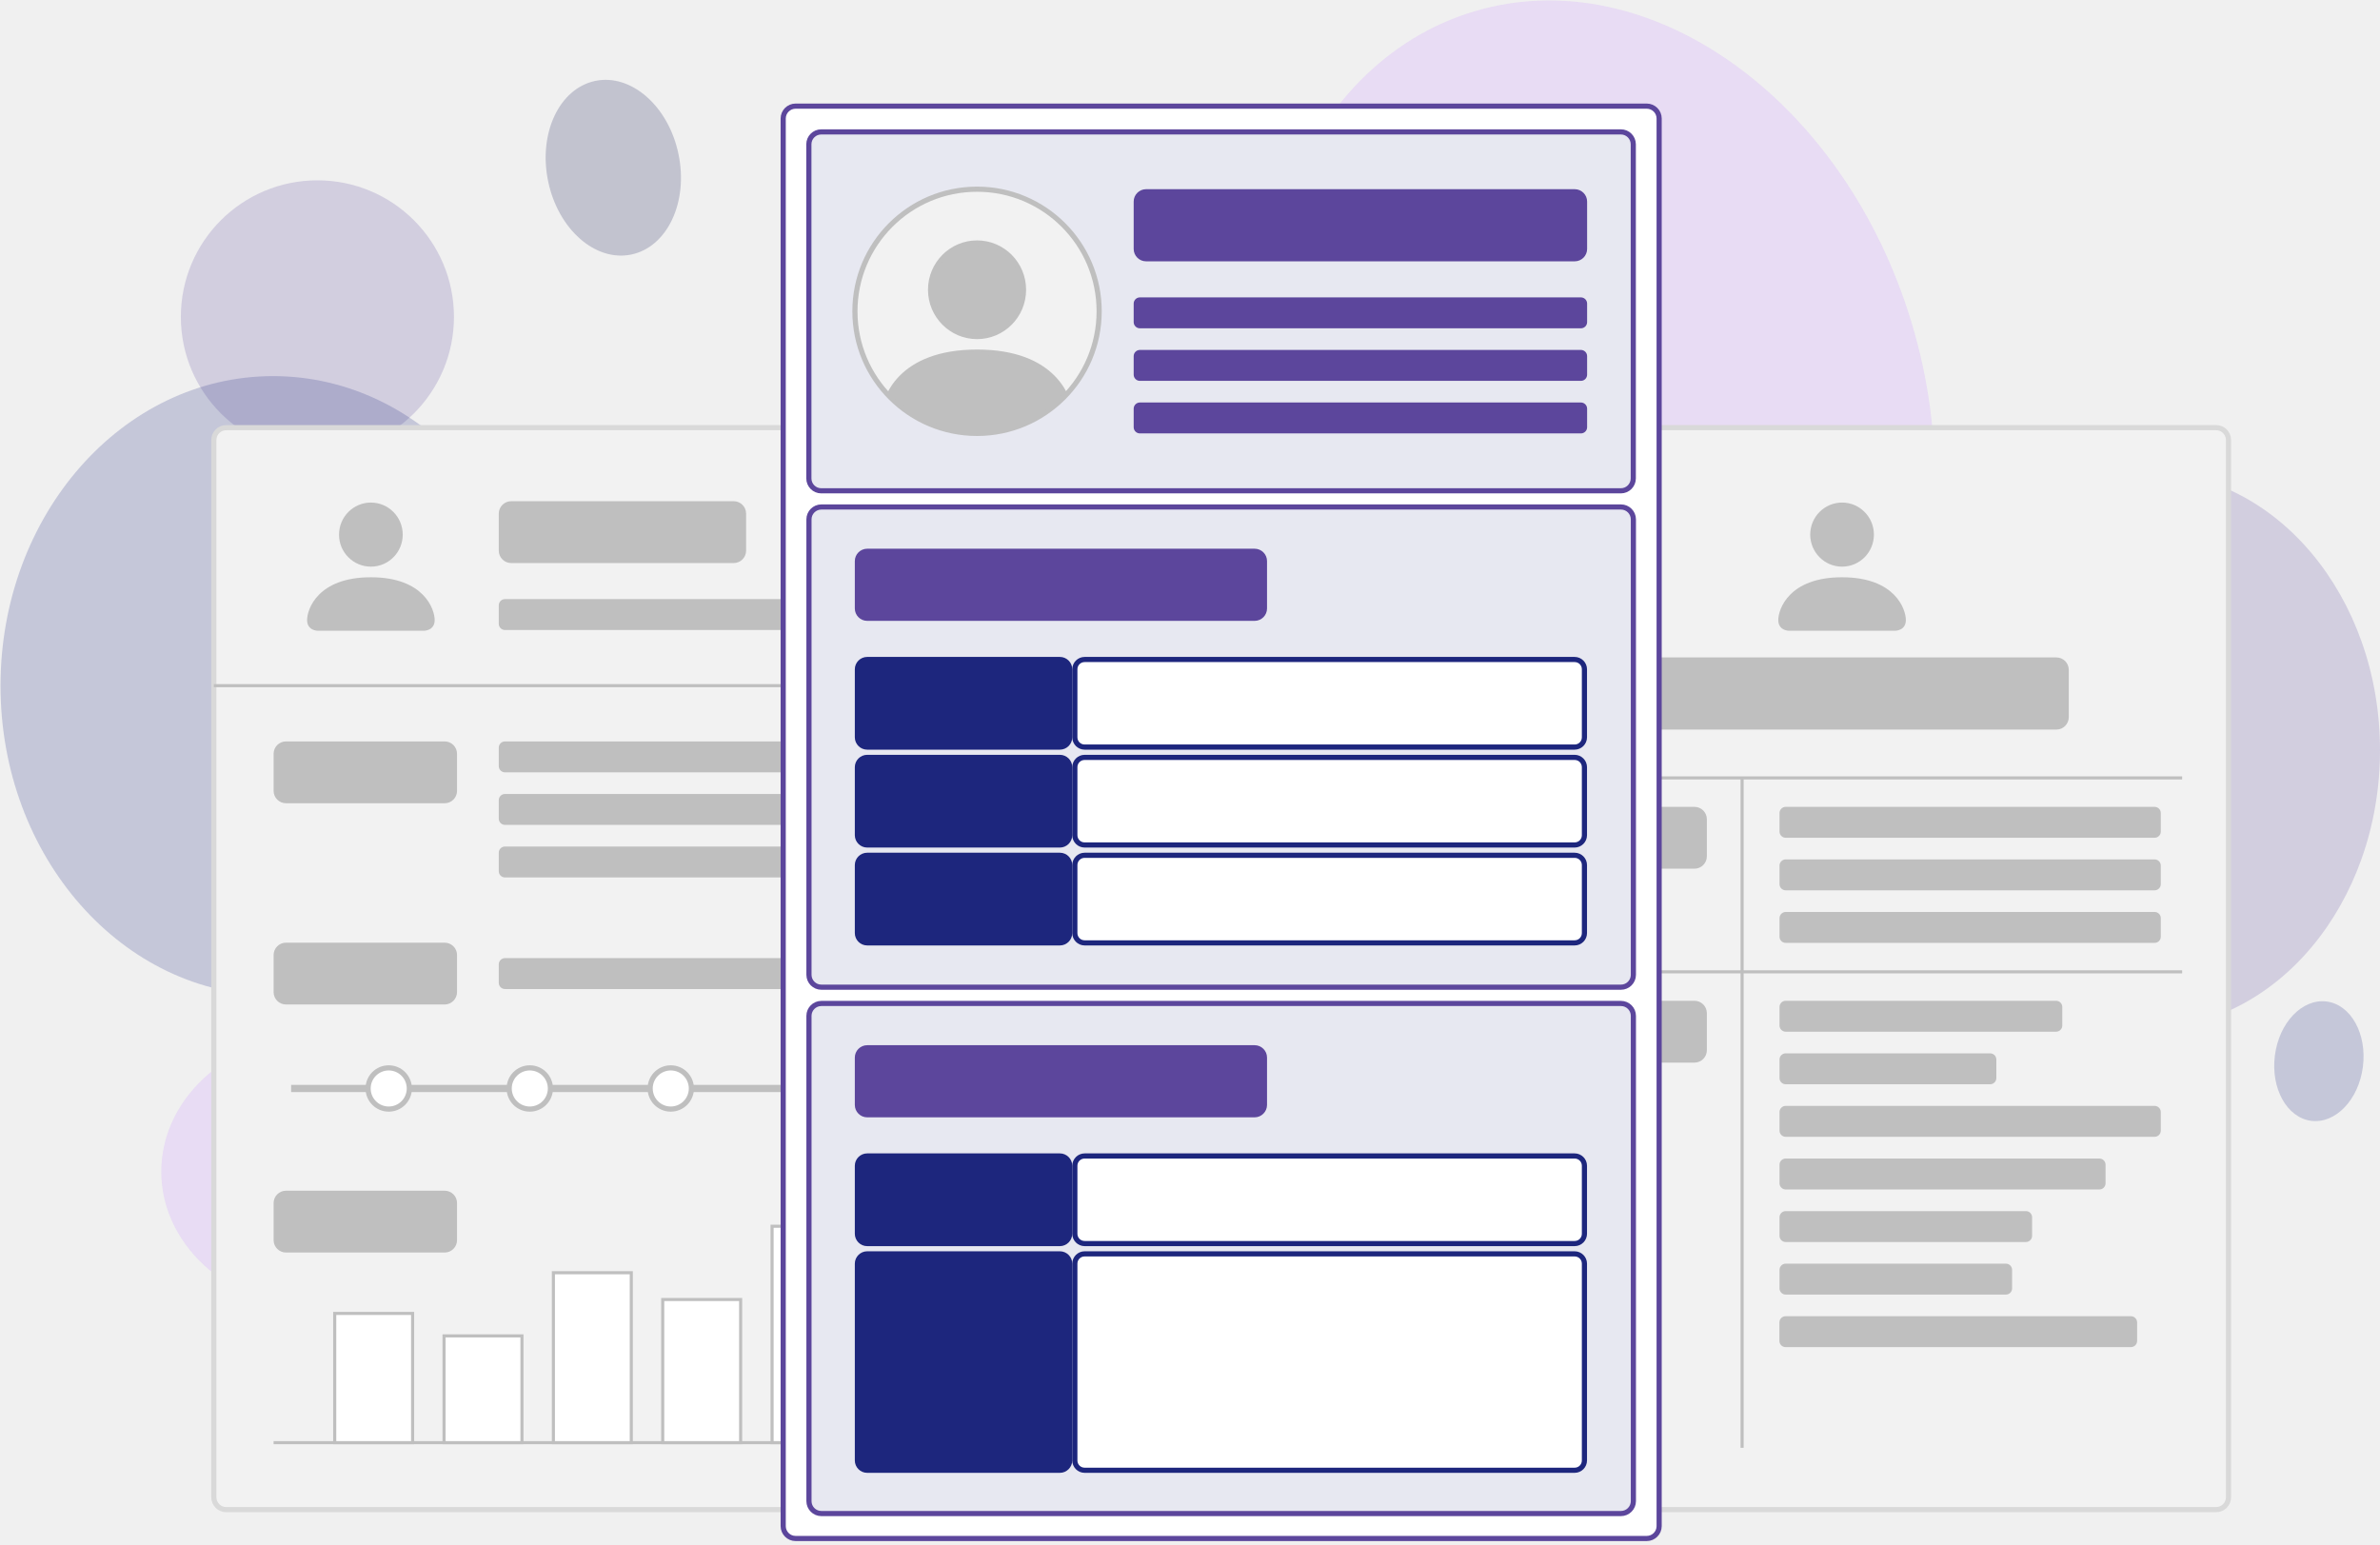
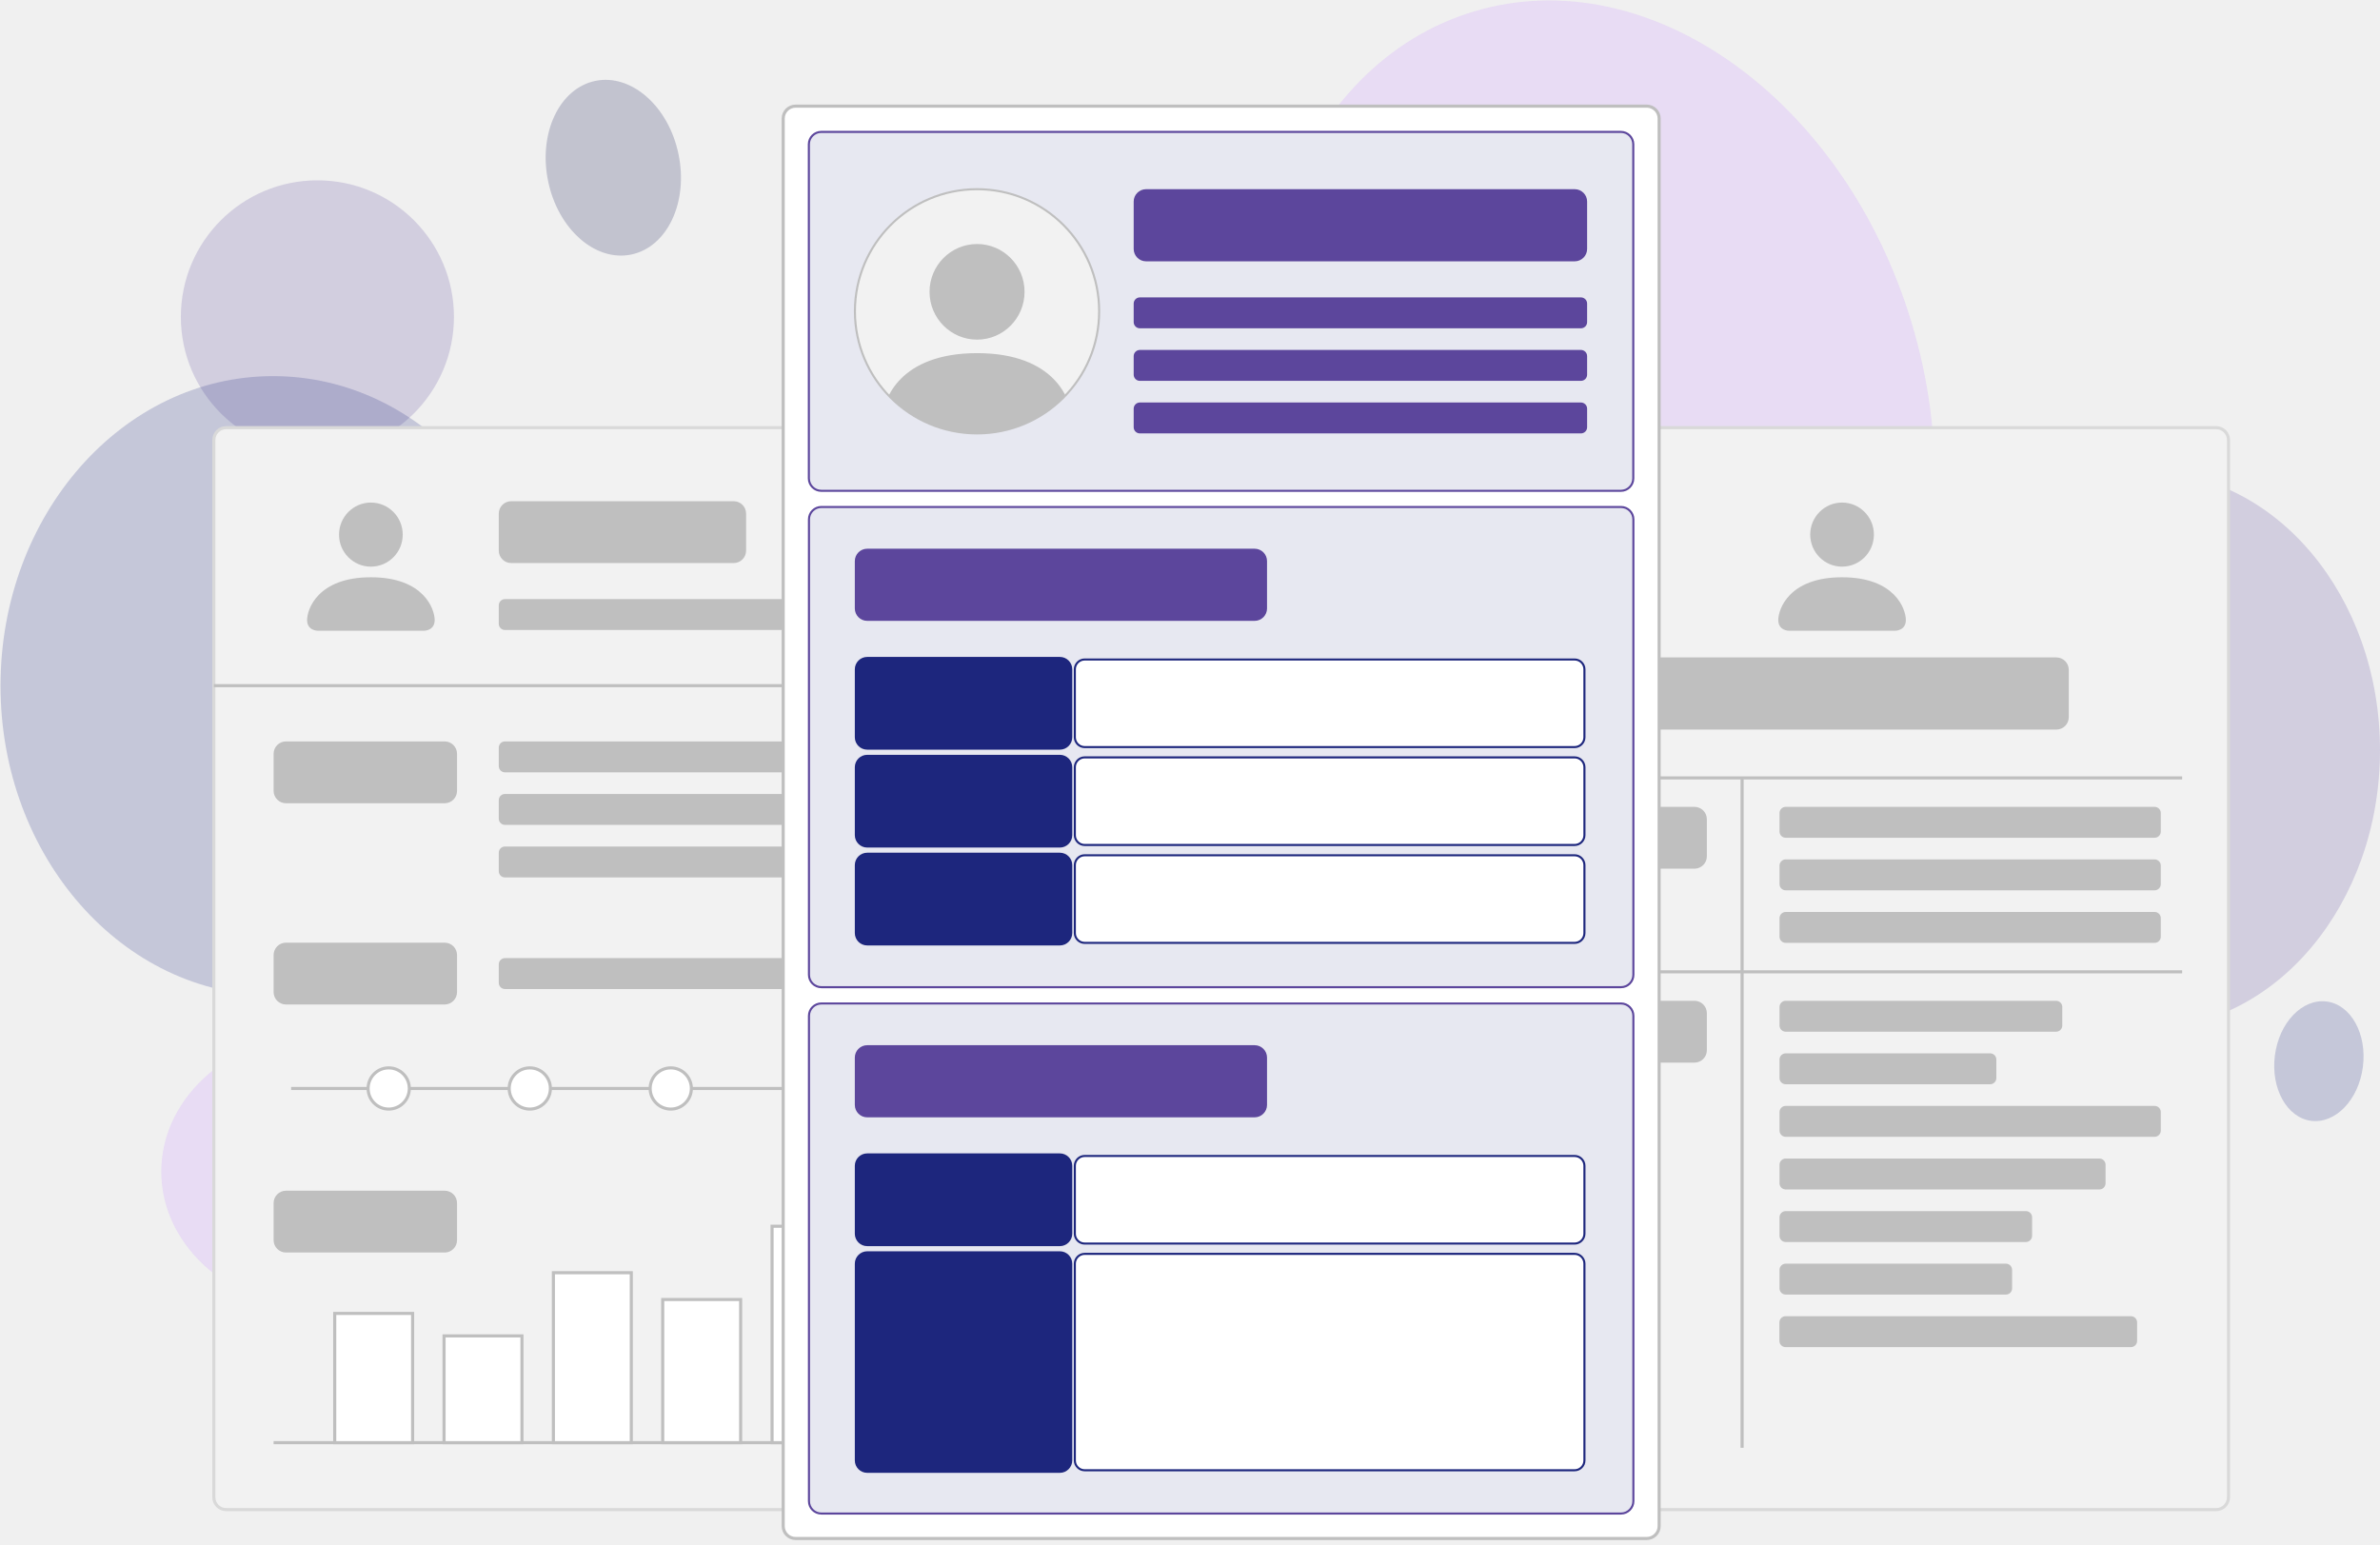
- <svg xmlns="http://www.w3.org/2000/svg" xmlns:xlink="http://www.w3.org/1999/xlink" version="1.1" id="레이어_2" x="0px" y="0px" viewBox="0 0 2309.5 1499" style="enable-background:new 0 0 2309.5 1499;" xml:space="preserve">
+ <svg xmlns="http://www.w3.org/2000/svg" xmlns:xlink="http://www.w3.org/1999/xlink" version="1.1" id="레이어_2_1_" x="0px" y="0px" viewBox="0 0 2309.5 1499" style="enable-background:new 0 0 2309.5 1499;" xml:space="preserve">
  <style type="text/css">
	.st0{fill:#D4ADFC;fill-opacity:0.302;}
	.st1{fill:#1D267D;fill-opacity:0.2;}
	.st2{fill:#0C134F;fill-opacity:0.2;}
	.st3{fill:#5C469C;fill-opacity:0.2;}
- 	.st4{fill:#F2F2F2;stroke:#D9D9D9;stroke-width:5;stroke-miterlimit:8;}
+ 	.st4{fill:#F2F2F2;stroke:#D9D9D9;stroke-width:3;stroke-miterlimit:8;}
	.st5{fill:#BFBFBF;}
	.st6{fill:none;stroke:#BFBFBF;stroke-width:3;stroke-miterlimit:8;}
- 	.st7{fill:none;stroke:#BFBFBF;stroke-width:7;stroke-miterlimit:8;}
- 	.st8{fill:#FFFFFF;stroke:#BFBFBF;stroke-width:5;stroke-miterlimit:8;}
- 	.st9{fill:#FFFFFF;stroke:#BFBFBF;stroke-width:3;stroke-miterlimit:8;}
- 	.st10{fill:#FFFFFF;stroke:#5C469C;stroke-width:5;stroke-miterlimit:10;}
- 	.st11{fill:#1D267D;fill-opacity:0.102;stroke:#5C469C;stroke-width:5;stroke-miterlimit:8;}
- 	.st12{fill:#5C469C;}
- 	.st13{fill:#1D267D;}
- 	.st14{fill:#FFFFFF;}
- 	.st15{clip-path:url(#SVGID_1_);}
- 	.st16{fill:#BFBFBF;stroke:#BFBFBF;stroke-width:5;stroke-miterlimit:8;}
+ 	.st7{fill:#FFFFFF;stroke:#BFBFBF;stroke-width:3;stroke-miterlimit:8;}
+ 	.st8{fill:#1D267D;fill-opacity:0.102;stroke:#5C469C;stroke-width:2;stroke-miterlimit:8;}
+ 	.st9{fill:#5C469C;}
+ 	.st10{fill:#1D267D;}
+ 	.st11{fill:#FFFFFF;stroke:#1D267D;stroke-width:2;stroke-miterlimit:10;}
+ 	.st12{fill:#F2F2F2;}
+ 	.st13{clip-path:url(#SVGID_4_);}
+ 	.st14{fill:#BFBFBF;stroke:#BFBFBF;stroke-width:2;stroke-miterlimit:8;}
+ 	.st15{fill:none;stroke:#BFBFBF;stroke-width:2;stroke-miterlimit:8;}
</style>
  <g>
-     <path class="st0" d="M156.5,1137c0-74.6,71.4-135,159.5-135c88.1,0,159.5,60.4,159.5,135s-71.4,135-159.5,135   C227.9,1272,156.5,1211.6,156.5,1137z" />
-     <path class="st1" d="M2207.5,1024.3c4.1-32,26.6-55.4,50.2-52.4c23.6,3,39.3,31.4,35.2,63.4c-4.1,32-26.6,55.4-50.2,52.4   C2219.1,1084.6,2203.4,1056.2,2207.5,1024.3z" />
+     <path class="st0" d="M156.5,1137c0-74.6,71.4-135,159.5-135s159.5,60.4,159.5,135s-71.4,135-159.5,135S156.5,1211.6,156.5,1137z" />
+     <path class="st1" d="M2207.5,1024.3c4.1-32,26.6-55.4,50.2-52.4c23.6,3,39.3,31.4,35.2,63.4s-26.6,55.4-50.2,52.4   C2219.1,1084.6,2203.4,1056.2,2207.5,1024.3z" />
    <path class="st2" d="M531.9,175.9c-9.7-46.5,10.8-90.1,45.8-97.4c34.9-7.2,71.1,24.6,80.7,71.1c9.7,46.5-10.8,90.1-45.8,97.4   C577.7,254.3,541.5,222.4,531.9,175.9z" />
-     <path class="st3" d="M1857.5,728c0-149.1,101.2-270,226-270s226,120.9,226,270c0,149.1-101.2,270-226,270S1857.5,877.1,1857.5,728z   " />
+     <path class="st3" d="M1857.5,728c0-149.1,101.2-270,226-270s226,120.9,226,270s-101.2,270-226,270S1857.5,877.1,1857.5,728z" />
    <path class="st0" d="M1241.9,497.7c-65.1-218.2,19.4-436.2,188.8-486.7c169.4-50.6,359.6,85.4,424.7,303.6   c65.1,218.2-19.4,436.2-188.8,486.7C1497.2,851.9,1307.1,716,1241.9,497.7z" />
    <path class="st3" d="M175.5,307.5c0-73.2,59.3-132.5,132.5-132.5s132.5,59.3,132.5,132.5S381.1,440,308,440   S175.5,380.7,175.5,307.5z" />
-     <path class="st1" d="M0.5,665.5C0.5,499.5,118.9,365,265,365s264.5,134.5,264.5,300.5C529.5,831.5,411,966,265,966   S0.5,831.5,0.5,665.5z" />
+     <path class="st1" d="M0.5,665.5C0.5,499.5,118.9,365,265,365s264.5,134.5,264.5,300.5S411,966,265,966S0.5,831.5,0.5,665.5z" />
  </g>
  <g>
    <path class="st4" d="M945.5,1465h-726c-6.6,0-12-5.4-12-12V427c0-6.6,5.4-12,12-12h726c6.6,0,12,5.4,12,12v1026   C957.5,1459.6,952.1,1465,945.5,1465z" />
    <g>
      <g>
        <g>
-           <path class="st5" d="M308.3,612.1c0,0-10.3,0-10.3-10.4c0-10.4,10.3-41.5,61.9-41.5c51.6,0,61.9,31.1,61.9,41.5      c0,10.4-10.3,10.4-10.3,10.4H308.3z M359.9,549.9c17.1,0,30.9-13.9,30.9-31.1c0-17.2-13.9-31.1-30.9-31.1s-30.9,13.9-30.9,31.1      C328.9,535.9,342.8,549.9,359.9,549.9z" />
+           <path class="st5" d="M308.3,612.1c0,0-10.3,0-10.3-10.4s10.3-41.5,61.9-41.5s61.9,31.1,61.9,41.5s-10.3,10.4-10.3,10.4H308.3z       M359.9,549.9c17.1,0,30.9-13.9,30.9-31.1c0-17.2-13.9-31.1-30.9-31.1S329,501.6,329,518.8C328.9,535.9,342.8,549.9,359.9,549.9      z" />
        </g>
      </g>
    </g>
    <path class="st5" d="M712,546.4H496c-6.6,0-12-5.4-12-12v-36c0-6.6,5.4-12,12-12h216c6.6,0,12,5.4,12,12v36   C724,541,718.6,546.4,712,546.4z" />
    <path class="st5" d="M878,611.4H490c-3.3,0-6-2.7-6-6v-18c0-3.3,2.7-6,6-6h388c3.3,0,6,2.7,6,6v18C884,608.7,881.3,611.4,878,611.4   z" />
    <line class="st6" x1="207.5" y1="665.4" x2="957.5" y2="665.4" />
    <line class="st6" x1="265.5" y1="1400" x2="884" y2="1400" />
    <g>
      <path class="st5" d="M431.5,779.5h-154c-6.6,0-12-5.4-12-12v-36c0-6.6,5.4-12,12-12h154c6.6,0,12,5.4,12,12v36    C443.5,774.1,438.1,779.5,431.5,779.5z" />
      <g>
        <path class="st5" d="M878,749.5H490c-3.3,0-6-2.7-6-6v-18c0-3.3,2.7-6,6-6h388c3.3,0,6,2.7,6,6v18     C884,746.8,881.3,749.5,878,749.5z" />
        <path class="st5" d="M878,800.5H490c-3.3,0-6-2.7-6-6v-18c0-3.3,2.7-6,6-6h388c3.3,0,6,2.7,6,6v18     C884,797.8,881.3,800.5,878,800.5z" />
        <path class="st5" d="M878,851.5H490c-3.3,0-6-2.7-6-6v-18c0-3.3,2.7-6,6-6h388c3.3,0,6,2.7,6,6v18     C884,848.8,881.3,851.5,878,851.5z" />
      </g>
    </g>
    <path class="st5" d="M431.5,1215.5h-154c-6.6,0-12-5.4-12-12v-36c0-6.6,5.4-12,12-12h154c6.6,0,12,5.4,12,12v36   C443.5,1210.1,438.1,1215.5,431.5,1215.5z" />
    <g>
-       <line class="st7" x1="282.5" y1="1056.3" x2="882.5" y2="1056.3" />
+       <line class="st6" x1="282.5" y1="1056.3" x2="882.5" y2="1056.3" />
      <path class="st5" d="M431.5,974.8h-154c-6.6,0-12-5.4-12-12v-36c0-6.6,5.4-12,12-12h154c6.6,0,12,5.4,12,12v36    C443.5,969.3,438.1,974.8,431.5,974.8z" />
      <g>
        <path class="st5" d="M878,959.8H490c-3.3,0-6-2.7-6-6v-18c0-3.3,2.7-6,6-6h388c3.3,0,6,2.7,6,6v18C884,957,881.3,959.8,878,959.8     z" />
      </g>
      <g>
-         <circle class="st8" cx="377.2" cy="1056.3" r="20" />
-         <circle class="st8" cx="787.8" cy="1056.3" r="20" />
-         <circle class="st8" cx="514.1" cy="1056.3" r="20" />
-         <circle class="st8" cx="650.9" cy="1056.3" r="20" />
+         <circle class="st7" cx="377.2" cy="1056.3" r="20" />
+         <circle class="st7" cx="787.8" cy="1056.3" r="20" />
+         <circle class="st7" cx="514.1" cy="1056.3" r="20" />
+         <circle class="st7" cx="650.9" cy="1056.3" r="20" />
      </g>
    </g>
    <g>
-       <rect x="324.8" y="1274.6" class="st9" width="75.6" height="125.4" />
-       <rect x="430.9" y="1296.4" class="st9" width="75.6" height="103.6" />
-       <rect x="537" y="1235.1" class="st9" width="75.6" height="164.9" />
-       <rect x="643.1" y="1261.1" class="st9" width="75.6" height="138.9" />
-       <rect x="749.2" y="1190" class="st9" width="75.6" height="210" />
+       <rect x="324.8" y="1274.6" class="st7" width="75.6" height="125.4" />
+       <rect x="430.9" y="1296.4" class="st7" width="75.6" height="103.6" />
+       <rect x="537" y="1235.1" class="st7" width="75.6" height="164.9" />
+       <rect x="643.1" y="1261.1" class="st7" width="75.6" height="138.9" />
+       <rect x="749.2" y="1190" class="st7" width="75.6" height="210" />
    </g>
  </g>
  <g>
    <path class="st4" d="M2150.5,1465h-726c-6.6,0-12-5.4-12-12V427c0-6.6,5.4-12,12-12h726c6.6,0,12,5.4,12,12v1026   C2162.5,1459.6,2157.1,1465,2150.5,1465z" />
    <g>
      <g>
        <g>
-           <path class="st5" d="M1735.9,612.1c0,0-10.3,0-10.3-10.4c0-10.4,10.3-41.5,61.9-41.5c51.6,0,61.9,31.1,61.9,41.5      c0,10.4-10.3,10.4-10.3,10.4H1735.9z M1787.5,549.9c17.1,0,30.9-13.9,30.9-31.1c0-17.2-13.9-31.1-30.9-31.1      s-30.9,13.9-30.9,31.1C1756.6,535.9,1770.4,549.9,1787.5,549.9z" />
+           <path class="st5" d="M1735.9,612.1c0,0-10.3,0-10.3-10.4s10.3-41.5,61.9-41.5s61.9,31.1,61.9,41.5s-10.3,10.4-10.3,10.4H1735.9z       M1787.5,549.9c17.1,0,30.9-13.9,30.9-31.1c0-17.2-13.9-31.1-30.9-31.1s-30.9,13.9-30.9,31.1      C1756.6,535.9,1770.4,549.9,1787.5,549.9z" />
        </g>
      </g>
    </g>
    <line class="st6" x1="1457.5" y1="754.9" x2="2117.5" y2="754.9" />
    <line class="st6" x1="1457.5" y1="943.1" x2="2117.5" y2="943.1" />
    <g>
      <path class="st5" d="M1644.3,843h-154c-6.6,0-12-5.4-12-12v-36c0-6.6,5.4-12,12-12h154c6.6,0,12,5.4,12,12v36    C1656.3,837.6,1650.9,843,1644.3,843z" />
      <g>
        <path class="st5" d="M2090.8,813h-358c-3.3,0-6-2.7-6-6v-18c0-3.3,2.7-6,6-6h358c3.3,0,6,2.7,6,6v18     C2096.8,810.3,2094.1,813,2090.8,813z" />
        <path class="st5" d="M2090.8,864h-358c-3.3,0-6-2.7-6-6v-18c0-3.3,2.7-6,6-6h358c3.3,0,6,2.7,6,6v18     C2096.8,861.3,2094.1,864,2090.8,864z" />
        <path class="st5" d="M2090.8,915h-358c-3.3,0-6-2.7-6-6v-18c0-3.3,2.7-6,6-6h358c3.3,0,6,2.7,6,6v18     C2096.8,912.3,2094.1,915,2090.8,915z" />
      </g>
    </g>
    <g>
      <path class="st5" d="M1644.3,1031.2h-154c-6.6,0-12-5.4-12-12v-36c0-6.6,5.4-12,12-12h154c6.6,0,12,5.4,12,12v36    C1656.3,1025.8,1650.9,1031.2,1644.3,1031.2z" />
      <path class="st5" d="M1995.2,1001.2h-262.4c-3.3,0-6-2.7-6-6v-18c0-3.3,2.7-6,6-6h262.4c3.3,0,6,2.7,6,6v18    C2001.2,998.5,1998.5,1001.2,1995.2,1001.2z" />
      <path class="st5" d="M1931.2,1052.2h-198.4c-3.3,0-6-2.7-6-6v-18c0-3.3,2.7-6,6-6h198.4c3.3,0,6,2.7,6,6v18    C1937.2,1049.5,1934.5,1052.2,1931.2,1052.2z" />
      <path class="st5" d="M2090.8,1103.2h-358c-3.3,0-6-2.7-6-6v-18c0-3.3,2.7-6,6-6h358c3.3,0,6,2.7,6,6v18    C2096.8,1100.5,2094.1,1103.2,2090.8,1103.2z" />
      <path class="st5" d="M2037.2,1154.3h-304.4c-3.3,0-6-2.7-6-6v-18c0-3.3,2.7-6,6-6h304.4c3.3,0,6,2.7,6,6v18    C2043.2,1151.6,2040.5,1154.3,2037.2,1154.3z" />
      <path class="st5" d="M1965.9,1205.3h-233.1c-3.3,0-6-2.7-6-6v-18c0-3.3,2.7-6,6-6h233.1c3.3,0,6,2.7,6,6v18    C1971.9,1202.6,1969.2,1205.3,1965.9,1205.3z" />
      <path class="st5" d="M1946.5,1256.3h-213.7c-3.3,0-6-2.7-6-6v-18c0-3.3,2.7-6,6-6h213.7c3.3,0,6,2.7,6,6v18    C1952.5,1253.6,1949.8,1256.3,1946.5,1256.3z" />
      <path class="st5" d="M2067.8,1307.3h-335.1c-3.3,0-6-2.7-6-6v-18c0-3.3,2.7-6,6-6h335.1c3.3,0,6,2.7,6,6v18    C2073.8,1304.6,2071.1,1307.3,2067.8,1307.3z" />
    </g>
    <line class="st6" x1="1690.5" y1="755" x2="1690.5" y2="1405" />
    <path class="st5" d="M1995.5,708h-416c-6.6,0-12-5.4-12-12v-46c0-6.6,5.4-12,12-12h416c6.6,0,12,5.4,12,12v46   C2007.5,702.6,2002.1,708,1995.5,708z" />
  </g>
  <g>
-     <path class="st10" d="M1598,1493H772c-6.6,0-12-5.4-12-12V115c0-6.6,5.4-12,12-12h826c6.6,0,12,5.4,12,12v1366   C1610,1487.6,1604.6,1493,1598,1493z" />
-     <path class="st11" d="M1572.9,476.3h-776c-6.6,0-12-5.4-12-12V140c0-6.6,5.4-12,12-12h776c6.6,0,12,5.4,12,12v324.3   C1584.9,470.9,1579.5,476.3,1572.9,476.3z" />
-     <path class="st11" d="M1573,958H797c-6.6,0-12-5.4-12-12V504c0-6.6,5.4-12,12-12h776c6.6,0,12,5.4,12,12v442   C1585,952.6,1579.6,958,1573,958z" />
-     <path class="st11" d="M1573,1468.8H797c-6.6,0-12-5.4-12-12v-471c0-6.6,5.4-12,12-12h776c6.6,0,12,5.4,12,12v471   C1585,1463.3,1579.6,1468.8,1573,1468.8z" />
+     <path class="st7" d="M1598,1493H772c-6.6,0-12-5.4-12-12V115c0-6.6,5.4-12,12-12h826c6.6,0,12,5.4,12,12v1366   C1610,1487.6,1604.6,1493,1598,1493z" />
+     <path class="st8" d="M1572.9,476.3h-776c-6.6,0-12-5.4-12-12V140c0-6.6,5.4-12,12-12h776c6.6,0,12,5.4,12,12v324.3   C1584.9,470.9,1579.5,476.3,1572.9,476.3z" />
+     <path class="st8" d="M1573,958H797c-6.6,0-12-5.4-12-12V504c0-6.6,5.4-12,12-12h776c6.6,0,12,5.4,12,12v442   C1585,952.6,1579.6,958,1573,958z" />
+     <path class="st8" d="M1573,1468.8H797c-6.6,0-12-5.4-12-12v-471c0-6.6,5.4-12,12-12h776c6.6,0,12,5.4,12,12v471   C1585,1463.3,1579.6,1468.8,1573,1468.8z" />
    <g>
-       <path class="st12" d="M1217.5,1084.3h-376c-6.6,0-12-5.4-12-12v-46c0-6.6,5.4-12,12-12h376c6.6,0,12,5.4,12,12v46    C1229.5,1078.8,1224.1,1084.3,1217.5,1084.3z" />
+       <path class="st9" d="M1217.5,1084.3h-376c-6.6,0-12-5.4-12-12v-46c0-6.6,5.4-12,12-12h376c6.6,0,12,5.4,12,12v46    C1229.5,1078.8,1224.1,1084.3,1217.5,1084.3z" />
      <g>
-         <path class="st13" d="M1028.5,1209.3h-187c-6.6,0-12-5.4-12-12v-66c0-6.6,5.4-12,12-12h187c6.6,0,12,5.4,12,12v66     C1040.5,1203.8,1035.1,1209.3,1028.5,1209.3z" />
-         <g>
-           <path class="st14" d="M1052.5,1206.8c-5.2,0-9.5-4.3-9.5-9.5v-66c0-5.2,4.3-9.5,9.5-9.5H1528c5.2,0,9.5,4.3,9.5,9.5v66      c0,5.2-4.3,9.5-9.5,9.5H1052.5z" />
-           <path class="st13" d="M1528,1124.3c3.9,0,7,3.1,7,7v66c0,3.9-3.1,7-7,7h-475.5c-3.9,0-7-3.1-7-7v-66c0-3.9,3.1-7,7-7H1528       M1528,1119.3h-475.5c-6.6,0-12,5.4-12,12v66c0,6.6,5.4,12,12,12H1528c6.6,0,12-5.4,12-12v-66      C1540,1124.7,1534.6,1119.3,1528,1119.3L1528,1119.3z" />
-         </g>
+         <path class="st10" d="M1028.5,1209.3h-187c-6.6,0-12-5.4-12-12v-66c0-6.6,5.4-12,12-12h187c6.6,0,12,5.4,12,12v66     C1040.5,1203.8,1035.1,1209.3,1028.5,1209.3z" />
+         <path class="st11" d="M1052.5,1206.8c-5.2,0-9.5-4.3-9.5-9.5v-66c0-5.2,4.3-9.5,9.5-9.5H1528c5.2,0,9.5,4.3,9.5,9.5v66     c0,5.2-4.3,9.5-9.5,9.5H1052.5z" />
      </g>
      <g>
-         <path class="st13" d="M1028.5,1429.3h-187c-6.6,0-12-5.4-12-12v-191c0-6.6,5.4-12,12-12h187c6.6,0,12,5.4,12,12v191     C1040.5,1423.8,1035.1,1429.3,1028.5,1429.3z" />
-         <g>
-           <path class="st14" d="M1052.5,1426.8c-5.2,0-9.5-4.3-9.5-9.5v-191c0-5.2,4.3-9.5,9.5-9.5H1528c5.2,0,9.5,4.3,9.5,9.5v191      c0,5.2-4.3,9.5-9.5,9.5H1052.5z" />
-           <path class="st13" d="M1528,1219.3c3.9,0,7,3.1,7,7v191c0,3.9-3.1,7-7,7h-475.5c-3.9,0-7-3.1-7-7v-191c0-3.9,3.1-7,7-7H1528       M1528,1214.3h-475.5c-6.6,0-12,5.4-12,12v191c0,6.6,5.4,12,12,12H1528c6.6,0,12-5.4,12-12v-191      C1540,1219.7,1534.6,1214.3,1528,1214.3L1528,1214.3z" />
-         </g>
+         <path class="st10" d="M1028.5,1429.3h-187c-6.6,0-12-5.4-12-12v-191c0-6.6,5.4-12,12-12h187c6.6,0,12,5.4,12,12v191     C1040.5,1423.8,1035.1,1429.3,1028.5,1429.3z" />
+         <path class="st11" d="M1052.5,1426.8c-5.2,0-9.5-4.3-9.5-9.5v-191c0-5.2,4.3-9.5,9.5-9.5H1528c5.2,0,9.5,4.3,9.5,9.5v191     c0,5.2-4.3,9.5-9.5,9.5H1052.5z" />
      </g>
    </g>
    <g>
-       <path class="st12" d="M1217.5,602.5h-376c-6.6,0-12-5.4-12-12v-46c0-6.6,5.4-12,12-12h376c6.6,0,12,5.4,12,12v46    C1229.5,597.1,1224.1,602.5,1217.5,602.5z" />
+       <path class="st9" d="M1217.5,602.5h-376c-6.6,0-12-5.4-12-12v-46c0-6.6,5.4-12,12-12h376c6.6,0,12,5.4,12,12v46    C1229.5,597.1,1224.1,602.5,1217.5,602.5z" />
      <g>
-         <path class="st13" d="M1028.5,727.5h-187c-6.6,0-12-5.4-12-12v-66c0-6.6,5.4-12,12-12h187c6.6,0,12,5.4,12,12v66     C1040.5,722.1,1035.1,727.5,1028.5,727.5z" />
-         <g>
-           <path class="st14" d="M1052.5,725c-5.2,0-9.5-4.3-9.5-9.5v-66c0-5.2,4.3-9.5,9.5-9.5H1528c5.2,0,9.5,4.3,9.5,9.5v66      c0,5.2-4.3,9.5-9.5,9.5H1052.5z" />
-           <path class="st13" d="M1528,642.5c3.9,0,7,3.1,7,7v66c0,3.9-3.1,7-7,7h-475.5c-3.9,0-7-3.1-7-7v-66c0-3.9,3.1-7,7-7H1528       M1528,637.5h-475.5c-6.6,0-12,5.4-12,12v66c0,6.6,5.4,12,12,12H1528c6.6,0,12-5.4,12-12v-66      C1540,642.9,1534.6,637.5,1528,637.5L1528,637.5z" />
-         </g>
+         <path class="st10" d="M1028.5,727.5h-187c-6.6,0-12-5.4-12-12v-66c0-6.6,5.4-12,12-12h187c6.6,0,12,5.4,12,12v66     C1040.5,722.1,1035.1,727.5,1028.5,727.5z" />
+         <path class="st11" d="M1052.5,725c-5.2,0-9.5-4.3-9.5-9.5v-66c0-5.2,4.3-9.5,9.5-9.5H1528c5.2,0,9.5,4.3,9.5,9.5v66     c0,5.2-4.3,9.5-9.5,9.5H1052.5z" />
      </g>
      <g>
-         <path class="st13" d="M1028.5,822.5h-187c-6.6,0-12-5.4-12-12v-66c0-6.6,5.4-12,12-12h187c6.6,0,12,5.4,12,12v66     C1040.5,817.1,1035.1,822.5,1028.5,822.5z" />
-         <g>
-           <path class="st14" d="M1052.5,820c-5.2,0-9.5-4.3-9.5-9.5v-66c0-5.2,4.3-9.5,9.5-9.5H1528c5.2,0,9.5,4.3,9.5,9.5v66      c0,5.2-4.3,9.5-9.5,9.5H1052.5z" />
-           <path class="st13" d="M1528,737.5c3.9,0,7,3.1,7,7v66c0,3.9-3.1,7-7,7h-475.5c-3.9,0-7-3.1-7-7v-66c0-3.9,3.1-7,7-7H1528       M1528,732.5h-475.5c-6.6,0-12,5.4-12,12v66c0,6.6,5.4,12,12,12H1528c6.6,0,12-5.4,12-12v-66      C1540,737.9,1534.6,732.5,1528,732.5L1528,732.5z" />
-         </g>
+         <path class="st10" d="M1028.5,822.5h-187c-6.6,0-12-5.4-12-12v-66c0-6.6,5.4-12,12-12h187c6.6,0,12,5.4,12,12v66     C1040.5,817.1,1035.1,822.5,1028.5,822.5z" />
+         <path class="st11" d="M1052.5,820c-5.2,0-9.5-4.3-9.5-9.5v-66c0-5.2,4.3-9.5,9.5-9.5H1528c5.2,0,9.5,4.3,9.5,9.5v66     c0,5.2-4.3,9.5-9.5,9.5H1052.5z" />
      </g>
      <g>
-         <path class="st13" d="M1028.5,917.5h-187c-6.6,0-12-5.4-12-12v-66c0-6.6,5.4-12,12-12h187c6.6,0,12,5.4,12,12v66     C1040.5,912.1,1035.1,917.5,1028.5,917.5z" />
-         <g>
-           <path class="st14" d="M1052.5,915c-5.2,0-9.5-4.3-9.5-9.5v-66c0-5.2,4.3-9.5,9.5-9.5H1528c5.2,0,9.5,4.3,9.5,9.5v66      c0,5.2-4.3,9.5-9.5,9.5H1052.5z" />
-           <path class="st13" d="M1528,832.5c3.9,0,7,3.1,7,7v66c0,3.9-3.1,7-7,7h-475.5c-3.9,0-7-3.1-7-7v-66c0-3.9,3.1-7,7-7H1528       M1528,827.5h-475.5c-6.6,0-12,5.4-12,12v66c0,6.6,5.4,12,12,12H1528c6.6,0,12-5.4,12-12v-66      C1540,832.9,1534.6,827.5,1528,827.5L1528,827.5z" />
-         </g>
+         <path class="st10" d="M1028.5,917.5h-187c-6.6,0-12-5.4-12-12v-66c0-6.6,5.4-12,12-12h187c6.6,0,12,5.4,12,12v66     C1040.5,912.1,1035.1,917.5,1028.5,917.5z" />
+         <path class="st11" d="M1052.5,915c-5.2,0-9.5-4.3-9.5-9.5v-66c0-5.2,4.3-9.5,9.5-9.5H1528c5.2,0,9.5,4.3,9.5,9.5v66     c0,5.2-4.3,9.5-9.5,9.5H1052.5z" />
      </g>
    </g>
    <g>
      <g>
-         <defs>
-           <circle id="SVGID_3_" cx="948.1" cy="302.1" r="118.5" />
-         </defs>
-         <use xlink:href="#SVGID_3_" style="overflow:visible;fill:#F2F2F2;" />
-         <clipPath id="SVGID_1_">
-           <use xlink:href="#SVGID_3_" style="overflow:visible;" />
-         </clipPath>
-         <g class="st15">
-           <g>
+         <g>
+           <circle id="SVGID_3_" class="st12" cx="948.1" cy="302.1" r="118.5" />
+         </g>
+         <g>
+           <defs>
+             <circle id="SVGID_2_" cx="948.1" cy="302.1" r="118.5" />
+           </defs>
+           <clipPath id="SVGID_4_">
+             <use xlink:href="#SVGID_2_" style="overflow:visible;" />
+           </clipPath>
+           <g class="st13">
            <g>
-               <path class="st16" d="M873,417.3c0,0-15,0-15-15.1c0-15.1,15-60.5,90.2-60.5c75.1,0,90.2,45.4,90.2,60.5        c0,15.1-15,15.1-15,15.1H873z M948.1,326.6c24.9,0,45.1-20.3,45.1-45.4s-20.2-45.4-45.1-45.4S903,256.2,903,281.2        S923.2,326.6,948.1,326.6z" />
+               <g>
+                 <path class="st14" d="M873,419.3c0,0-15,0-15-15.1s15-60.5,90.2-60.5c75.1,0,90.2,45.4,90.2,60.5s-15,15.1-15,15.1H873z          M948.1,328.6c24.9,0,45.1-20.3,45.1-45.4s-20.2-45.4-45.1-45.4S903,258.2,903,283.2S923.2,328.6,948.1,328.6z" />
+               </g>
            </g>
          </g>
        </g>
-         <use xlink:href="#SVGID_3_" style="overflow:visible;fill:none;stroke:#BFBFBF;stroke-width:5;stroke-miterlimit:8;" />
+         <g>
+           <circle id="SVGID_1_" class="st15" cx="948.1" cy="302.1" r="118.5" />
+         </g>
      </g>
-       <path class="st12" d="M1528.1,253.6h-416c-6.6,0-12-5.4-12-12v-46c0-6.6,5.4-12,12-12h416c6.6,0,12,5.4,12,12v46    C1540.1,248.2,1534.7,253.6,1528.1,253.6z" />
-       <path class="st12" d="M1534.1,318.6h-428c-3.3,0-6-2.7-6-6v-18c0-3.3,2.7-6,6-6h428c3.3,0,6,2.7,6,6v18    C1540.1,315.9,1537.4,318.6,1534.1,318.6z" />
-       <path class="st12" d="M1534.1,369.6h-428c-3.3,0-6-2.7-6-6v-18c0-3.3,2.7-6,6-6h428c3.3,0,6,2.7,6,6v18    C1540.1,366.9,1537.4,369.6,1534.1,369.6z" />
-       <path class="st12" d="M1534.1,420.6h-428c-3.3,0-6-2.7-6-6v-18c0-3.3,2.7-6,6-6h428c3.3,0,6,2.7,6,6v18    C1540.1,417.9,1537.4,420.6,1534.1,420.6z" />
+       <path class="st9" d="M1528.1,253.6h-416c-6.6,0-12-5.4-12-12v-46c0-6.6,5.4-12,12-12h416c6.6,0,12,5.4,12,12v46    C1540.1,248.2,1534.7,253.6,1528.1,253.6z" />
+       <path class="st9" d="M1534.1,318.6h-428c-3.3,0-6-2.7-6-6v-18c0-3.3,2.7-6,6-6h428c3.3,0,6,2.7,6,6v18    C1540.1,315.9,1537.4,318.6,1534.1,318.6z" />
+       <path class="st9" d="M1534.1,369.6h-428c-3.3,0-6-2.7-6-6v-18c0-3.3,2.7-6,6-6h428c3.3,0,6,2.7,6,6v18    C1540.1,366.9,1537.4,369.6,1534.1,369.6z" />
+       <path class="st9" d="M1534.1,420.6h-428c-3.3,0-6-2.7-6-6v-18c0-3.3,2.7-6,6-6h428c3.3,0,6,2.7,6,6v18    C1540.1,417.9,1537.4,420.6,1534.1,420.6z" />
    </g>
  </g>
</svg>
